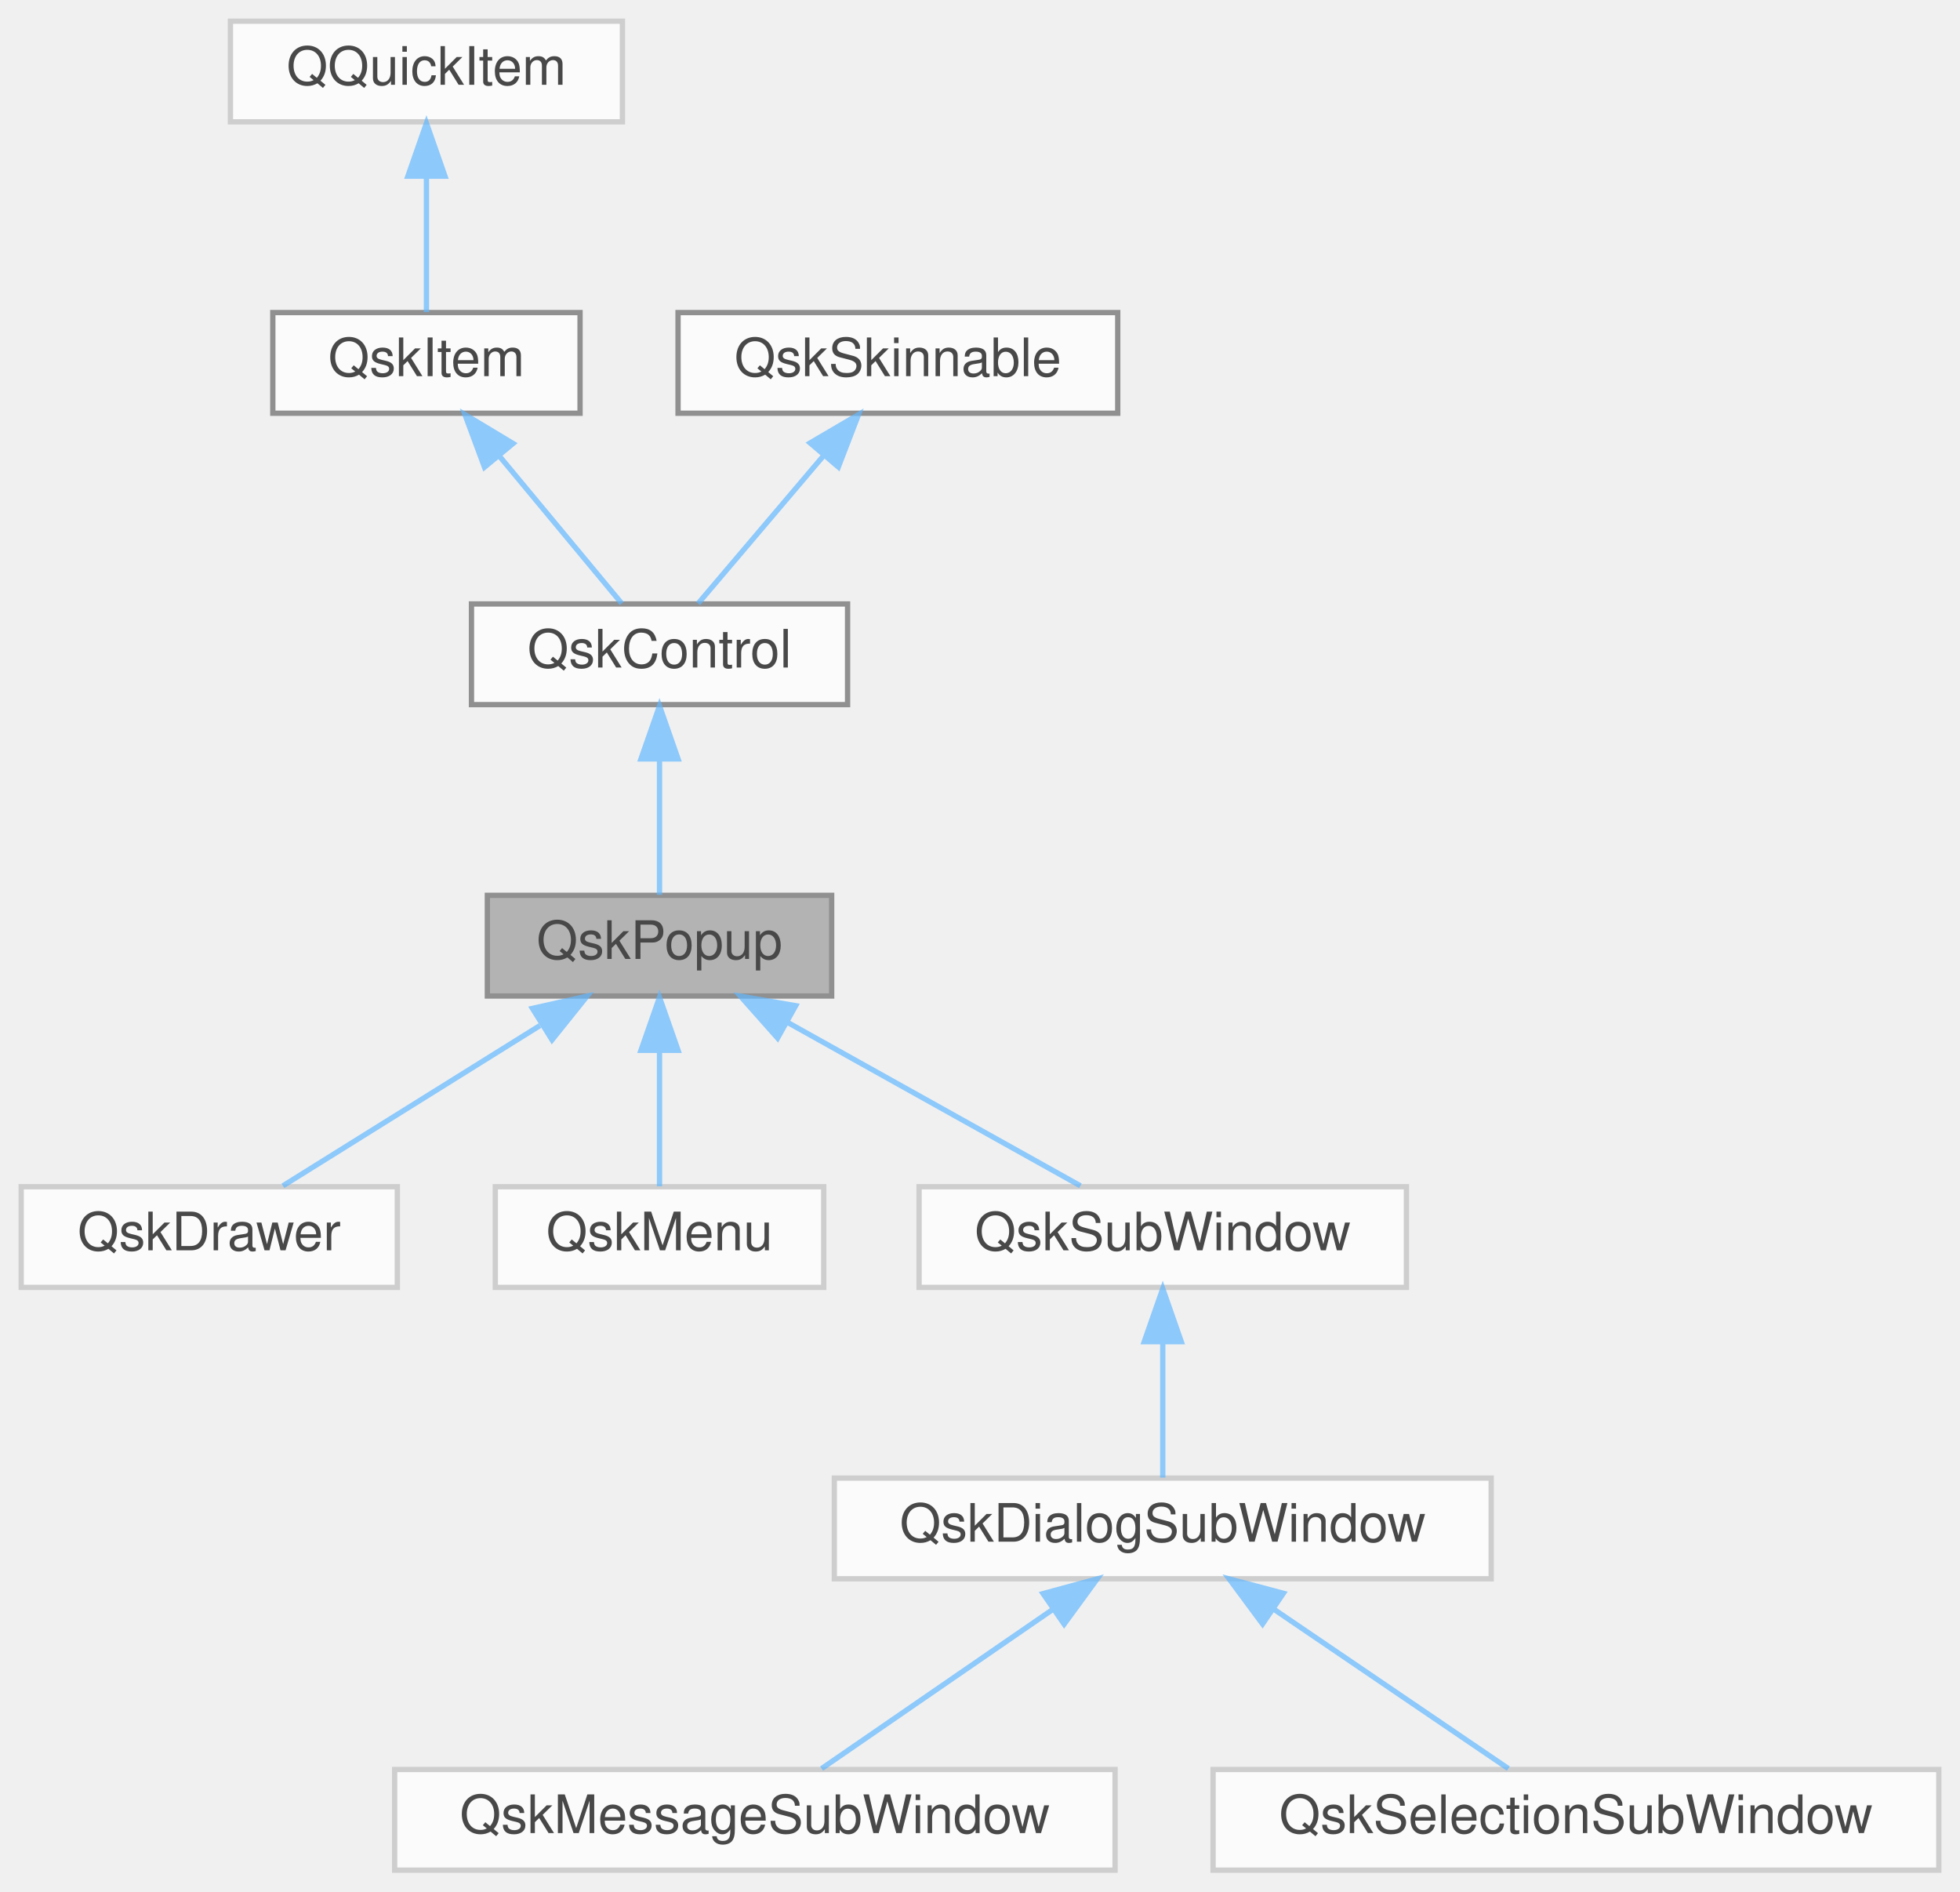
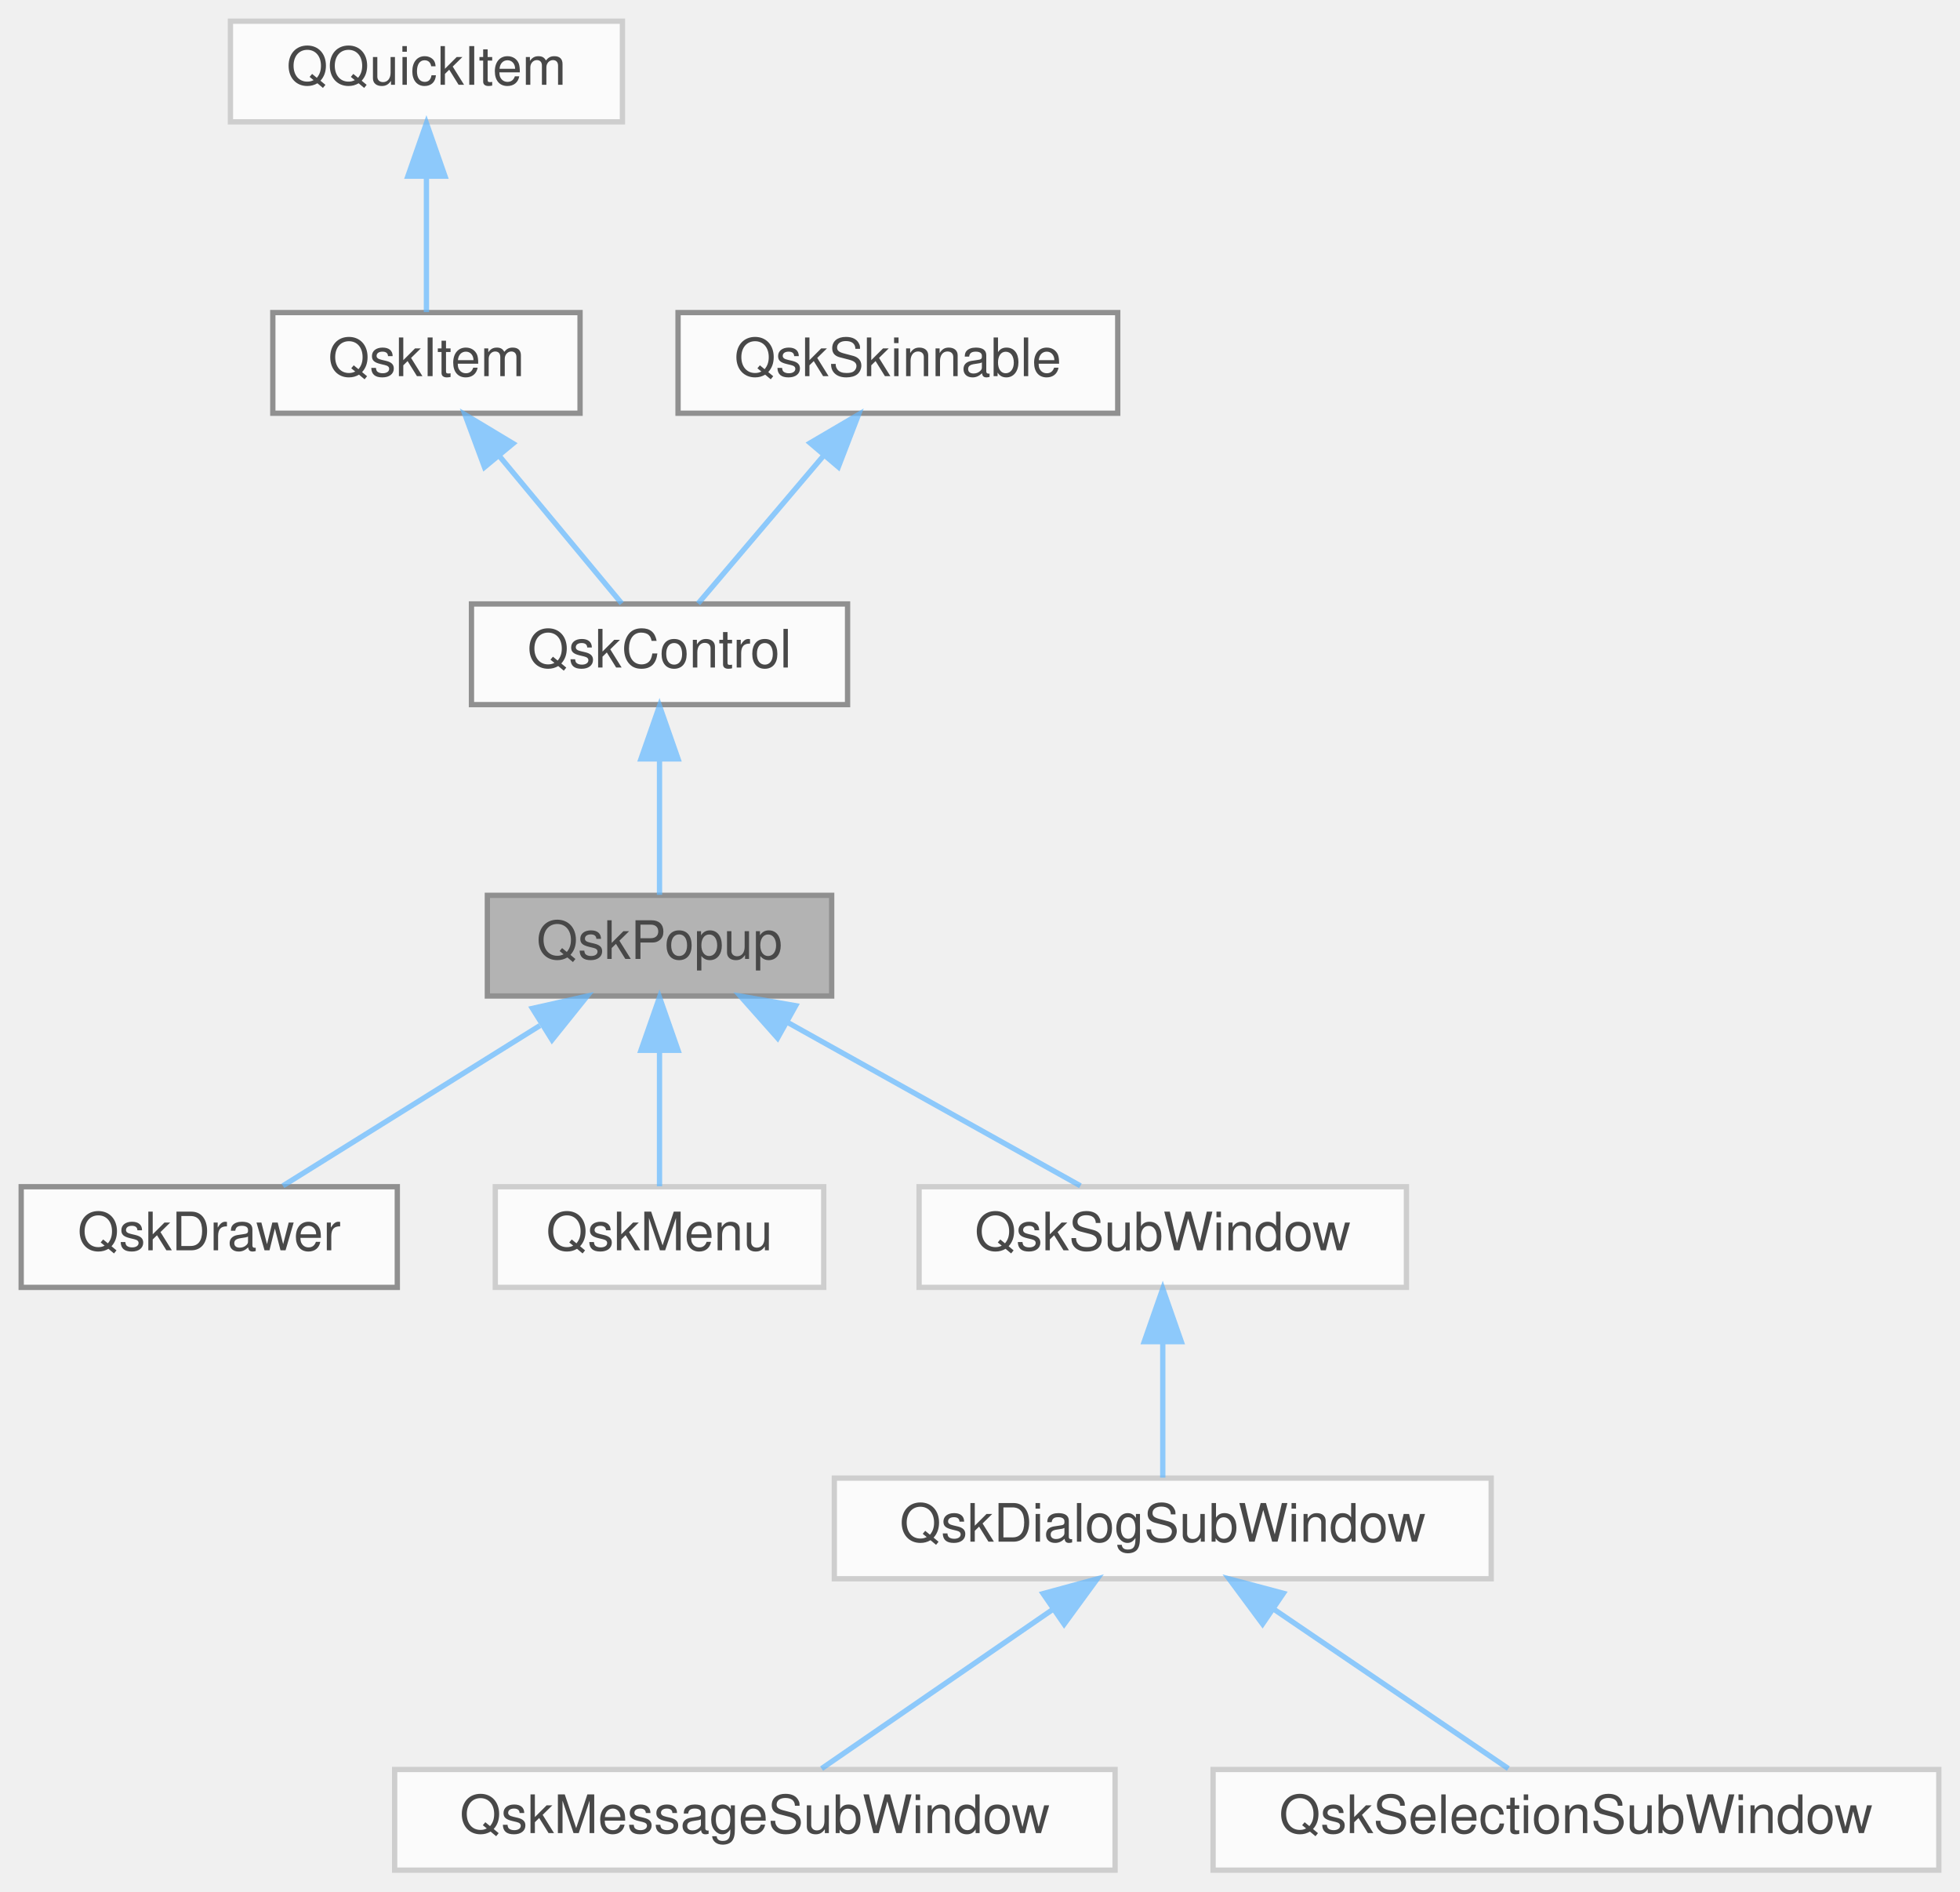
<svg xmlns="http://www.w3.org/2000/svg" xmlns:xlink="http://www.w3.org/1999/xlink" width="370pt" height="357pt" viewBox="0.00 0.00 370.00 357.00">
  <svg id="main" version="1.1" xml:space="preserve">
    <style type="text/css">
.node, .edge {opacity: 0.7;}
.node.selected, .edge.selected {opacity: 1;}
.edge:hover path { stroke: red; }
.edge:hover polygon { stroke: red; fill: red; }
</style>
    <svg id="graph" class="graph">
      <g id="graph0" class="graph" transform="scale(1 1) rotate(0) translate(4 353)">
        <g id="Node000001" class="node">
          <g id="a_Node000001">
            <a xlink:title=" ">
              <polygon fill="#999999" stroke="#666666" points="153,-184 88,-184 88,-165 153,-165 153,-184" />
              <text text-anchor="middle" x="120.5" y="-172" font-family="Helvetica,sans-Serif" font-size="10.00">QskPopup</text>
            </a>
          </g>
        </g>
        <g id="Node000006" class="node">
          <g id="a_Node000006">
            <a xlink:href="classQskDrawer.html" target="_top" xlink:title=" ">
-               <polygon fill="white" stroke="#bfbfbf" points="71,-129 0,-129 0,-110 71,-110 71,-129" />
+               <polygon fill="white" stroke="#666666" points="71,-129 0,-129 0,-110 71,-110 71,-129" />
              <text text-anchor="middle" x="35.5" y="-117" font-family="Helvetica,sans-Serif" font-size="10.00">QskDrawer</text>
            </a>
          </g>
        </g>
        <g id="edge5_Node000001_Node000006" class="edge">
          <g id="a_edge5_Node000001_Node000006">
            <a xlink:title=" ">
              <path fill="none" stroke="#63b8ff" d="M97.93,-159.42C82.5,-149.81 62.55,-137.37 49.41,-129.17" />
              <polygon fill="#63b8ff" stroke="#63b8ff" points="96.51,-162.66 106.84,-164.98 100.21,-156.72 96.51,-162.66" />
            </a>
          </g>
        </g>
        <g id="Node000007" class="node">
          <g id="a_Node000007">
            <a xlink:href="classQskMenu.html" target="_top" xlink:title=" ">
              <polygon fill="white" stroke="#bfbfbf" points="151.5,-129 89.5,-129 89.5,-110 151.5,-110 151.5,-129" />
              <text text-anchor="middle" x="120.5" y="-117" font-family="Helvetica,sans-Serif" font-size="10.00">QskMenu</text>
            </a>
          </g>
        </g>
        <g id="edge6_Node000001_Node000007" class="edge">
          <g id="a_edge6_Node000001_Node000007">
            <a xlink:title=" ">
              <path fill="none" stroke="#63b8ff" d="M120.5,-154.66C120.5,-145.93 120.5,-135.99 120.5,-129.09" />
              <polygon fill="#63b8ff" stroke="#63b8ff" points="117,-154.75 120.5,-164.75 124,-154.75 117,-154.75" />
            </a>
          </g>
        </g>
        <g id="Node000008" class="node">
          <g id="a_Node000008">
            <a xlink:href="classQskSubWindow.html" target="_top" xlink:title=" ">
              <polygon fill="white" stroke="#bfbfbf" points="261.5,-129 169.5,-129 169.5,-110 261.5,-110 261.5,-129" />
              <text text-anchor="middle" x="215.5" y="-117" font-family="Helvetica,sans-Serif" font-size="10.00">QskSubWindow</text>
            </a>
          </g>
        </g>
        <g id="edge7_Node000001_Node000008" class="edge">
          <g id="a_edge7_Node000001_Node000008">
            <a xlink:title=" ">
              <path fill="none" stroke="#63b8ff" d="M144.76,-159.97C162.13,-150.28 184.99,-137.52 199.96,-129.17" />
              <polygon fill="#63b8ff" stroke="#63b8ff" points="142.79,-157.06 135.76,-164.98 146.2,-163.17 142.79,-157.06" />
            </a>
          </g>
        </g>
        <g id="Node000002" class="node">
          <g id="a_Node000002">
            <a xlink:href="classQskControl.html" target="_top" xlink:title="Base class of all controls.">
              <polygon fill="white" stroke="#666666" points="156,-239 85,-239 85,-220 156,-220 156,-239" />
              <text text-anchor="middle" x="120.5" y="-227" font-family="Helvetica,sans-Serif" font-size="10.00">QskControl</text>
            </a>
          </g>
        </g>
        <g id="edge1_Node000001_Node000002" class="edge">
          <g id="a_edge1_Node000001_Node000002">
            <a xlink:title=" ">
              <path fill="none" stroke="#63b8ff" d="M120.5,-209.66C120.5,-200.93 120.5,-190.99 120.5,-184.09" />
              <polygon fill="#63b8ff" stroke="#63b8ff" points="117,-209.75 120.5,-219.75 124,-209.75 117,-209.75" />
            </a>
          </g>
        </g>
        <g id="Node000003" class="node">
          <g id="a_Node000003">
            <a xlink:href="classQskItem.html" target="_top" xlink:title=" ">
              <polygon fill="white" stroke="#666666" points="105.5,-294 47.5,-294 47.5,-275 105.5,-275 105.5,-294" />
              <text text-anchor="middle" x="76.5" y="-282" font-family="Helvetica,sans-Serif" font-size="10.00">QskItem</text>
            </a>
          </g>
        </g>
        <g id="edge2_Node000002_Node000003" class="edge">
          <g id="a_edge2_Node000002_Node000003">
            <a xlink:title=" ">
              <path fill="none" stroke="#63b8ff" d="M90.23,-266.96C97.9,-257.72 107.13,-246.6 113.37,-239.09" />
              <polygon fill="#63b8ff" stroke="#63b8ff" points="87.46,-264.82 83.77,-274.75 92.85,-269.29 87.46,-264.82" />
            </a>
          </g>
        </g>
        <g id="Node000004" class="node">
          <g id="a_Node000004">
            <a xlink:title=" ">
              <polygon fill="white" stroke="#bfbfbf" points="113.5,-349 39.5,-349 39.5,-330 113.5,-330 113.5,-349" />
              <text text-anchor="middle" x="76.5" y="-337" font-family="Helvetica,sans-Serif" font-size="10.00">QQuickItem</text>
            </a>
          </g>
        </g>
        <g id="edge3_Node000003_Node000004" class="edge">
          <g id="a_edge3_Node000003_Node000004">
            <a xlink:title=" ">
              <path fill="none" stroke="#63b8ff" d="M76.5,-319.66C76.5,-310.93 76.5,-300.99 76.5,-294.09" />
              <polygon fill="#63b8ff" stroke="#63b8ff" points="73,-319.75 76.5,-329.75 80,-319.75 73,-319.75" />
            </a>
          </g>
        </g>
        <g id="Node000005" class="node">
          <g id="a_Node000005">
            <a xlink:href="classQskSkinnable.html" target="_top" xlink:title=" ">
              <polygon fill="white" stroke="#666666" points="207,-294 124,-294 124,-275 207,-275 207,-294" />
              <text text-anchor="middle" x="165.5" y="-282" font-family="Helvetica,sans-Serif" font-size="10.00">QskSkinnable</text>
            </a>
          </g>
        </g>
        <g id="edge4_Node000002_Node000005" class="edge">
          <g id="a_edge4_Node000002_Node000005">
            <a xlink:title=" ">
              <path fill="none" stroke="#63b8ff" d="M151.45,-266.96C143.61,-257.72 134.17,-246.6 127.79,-239.09" />
              <polygon fill="#63b8ff" stroke="#63b8ff" points="148.93,-269.39 158.07,-274.75 154.26,-264.86 148.93,-269.39" />
            </a>
          </g>
        </g>
        <g id="Node000009" class="node">
          <g id="a_Node000009">
            <a xlink:href="classQskDialogSubWindow.html" target="_top" xlink:title=" ">
              <polygon fill="white" stroke="#bfbfbf" points="277.5,-74 153.5,-74 153.5,-55 277.5,-55 277.5,-74" />
              <text text-anchor="middle" x="215.5" y="-62" font-family="Helvetica,sans-Serif" font-size="10.00">QskDialogSubWindow</text>
            </a>
          </g>
        </g>
        <g id="edge8_Node000008_Node000009" class="edge">
          <g id="a_edge8_Node000008_Node000009">
            <a xlink:title=" ">
              <path fill="none" stroke="#63b8ff" d="M215.5,-99.66C215.5,-90.93 215.5,-80.99 215.5,-74.09" />
              <polygon fill="#63b8ff" stroke="#63b8ff" points="212,-99.75 215.5,-109.75 219,-99.75 212,-99.75" />
            </a>
          </g>
        </g>
        <g id="Node000010" class="node">
          <g id="a_Node000010">
            <a xlink:href="classQskMessageSubWindow.html" target="_top" xlink:title=" ">
              <polygon fill="white" stroke="#bfbfbf" points="206.5,-19 70.5,-19 70.5,0 206.5,0 206.5,-19" />
              <text text-anchor="middle" x="138.5" y="-7" font-family="Helvetica,sans-Serif" font-size="10.00">QskMessageSubWindow</text>
            </a>
          </g>
        </g>
        <g id="edge9_Node000009_Node000010" class="edge">
          <g id="a_edge9_Node000009_Node000010">
            <a xlink:title=" ">
              <path fill="none" stroke="#63b8ff" d="M194.65,-49.15C180.74,-39.57 162.89,-27.29 151.1,-19.17" />
              <polygon fill="#63b8ff" stroke="#63b8ff" points="192.91,-52.2 203.13,-54.98 196.88,-46.43 192.91,-52.2" />
            </a>
          </g>
        </g>
        <g id="Node000011" class="node">
          <g id="a_Node000011">
            <a xlink:href="classQskSelectionSubWindow.html" target="_top" xlink:title=" ">
              <polygon fill="white" stroke="#bfbfbf" points="362,-19 225,-19 225,0 362,0 362,-19" />
              <text text-anchor="middle" x="293.5" y="-7" font-family="Helvetica,sans-Serif" font-size="10.00">QskSelectionSubWindow</text>
            </a>
          </g>
        </g>
        <g id="edge10_Node000009_Node000011" class="edge">
          <g id="a_edge10_Node000009_Node000011">
            <a xlink:title=" ">
              <path fill="none" stroke="#63b8ff" d="M236.62,-49.15C250.71,-39.57 268.79,-27.29 280.74,-19.17" />
              <polygon fill="#63b8ff" stroke="#63b8ff" points="234.34,-46.47 228.03,-54.98 238.27,-52.26 234.34,-46.47" />
            </a>
          </g>
        </g>
      </g>
    </svg>
  </svg>
  <style type="text/css">

[data-mouse-over-selected='false'] { opacity: 0.7; }
[data-mouse-over-selected='true']  { opacity: 1.0; }

</style>
</svg>
